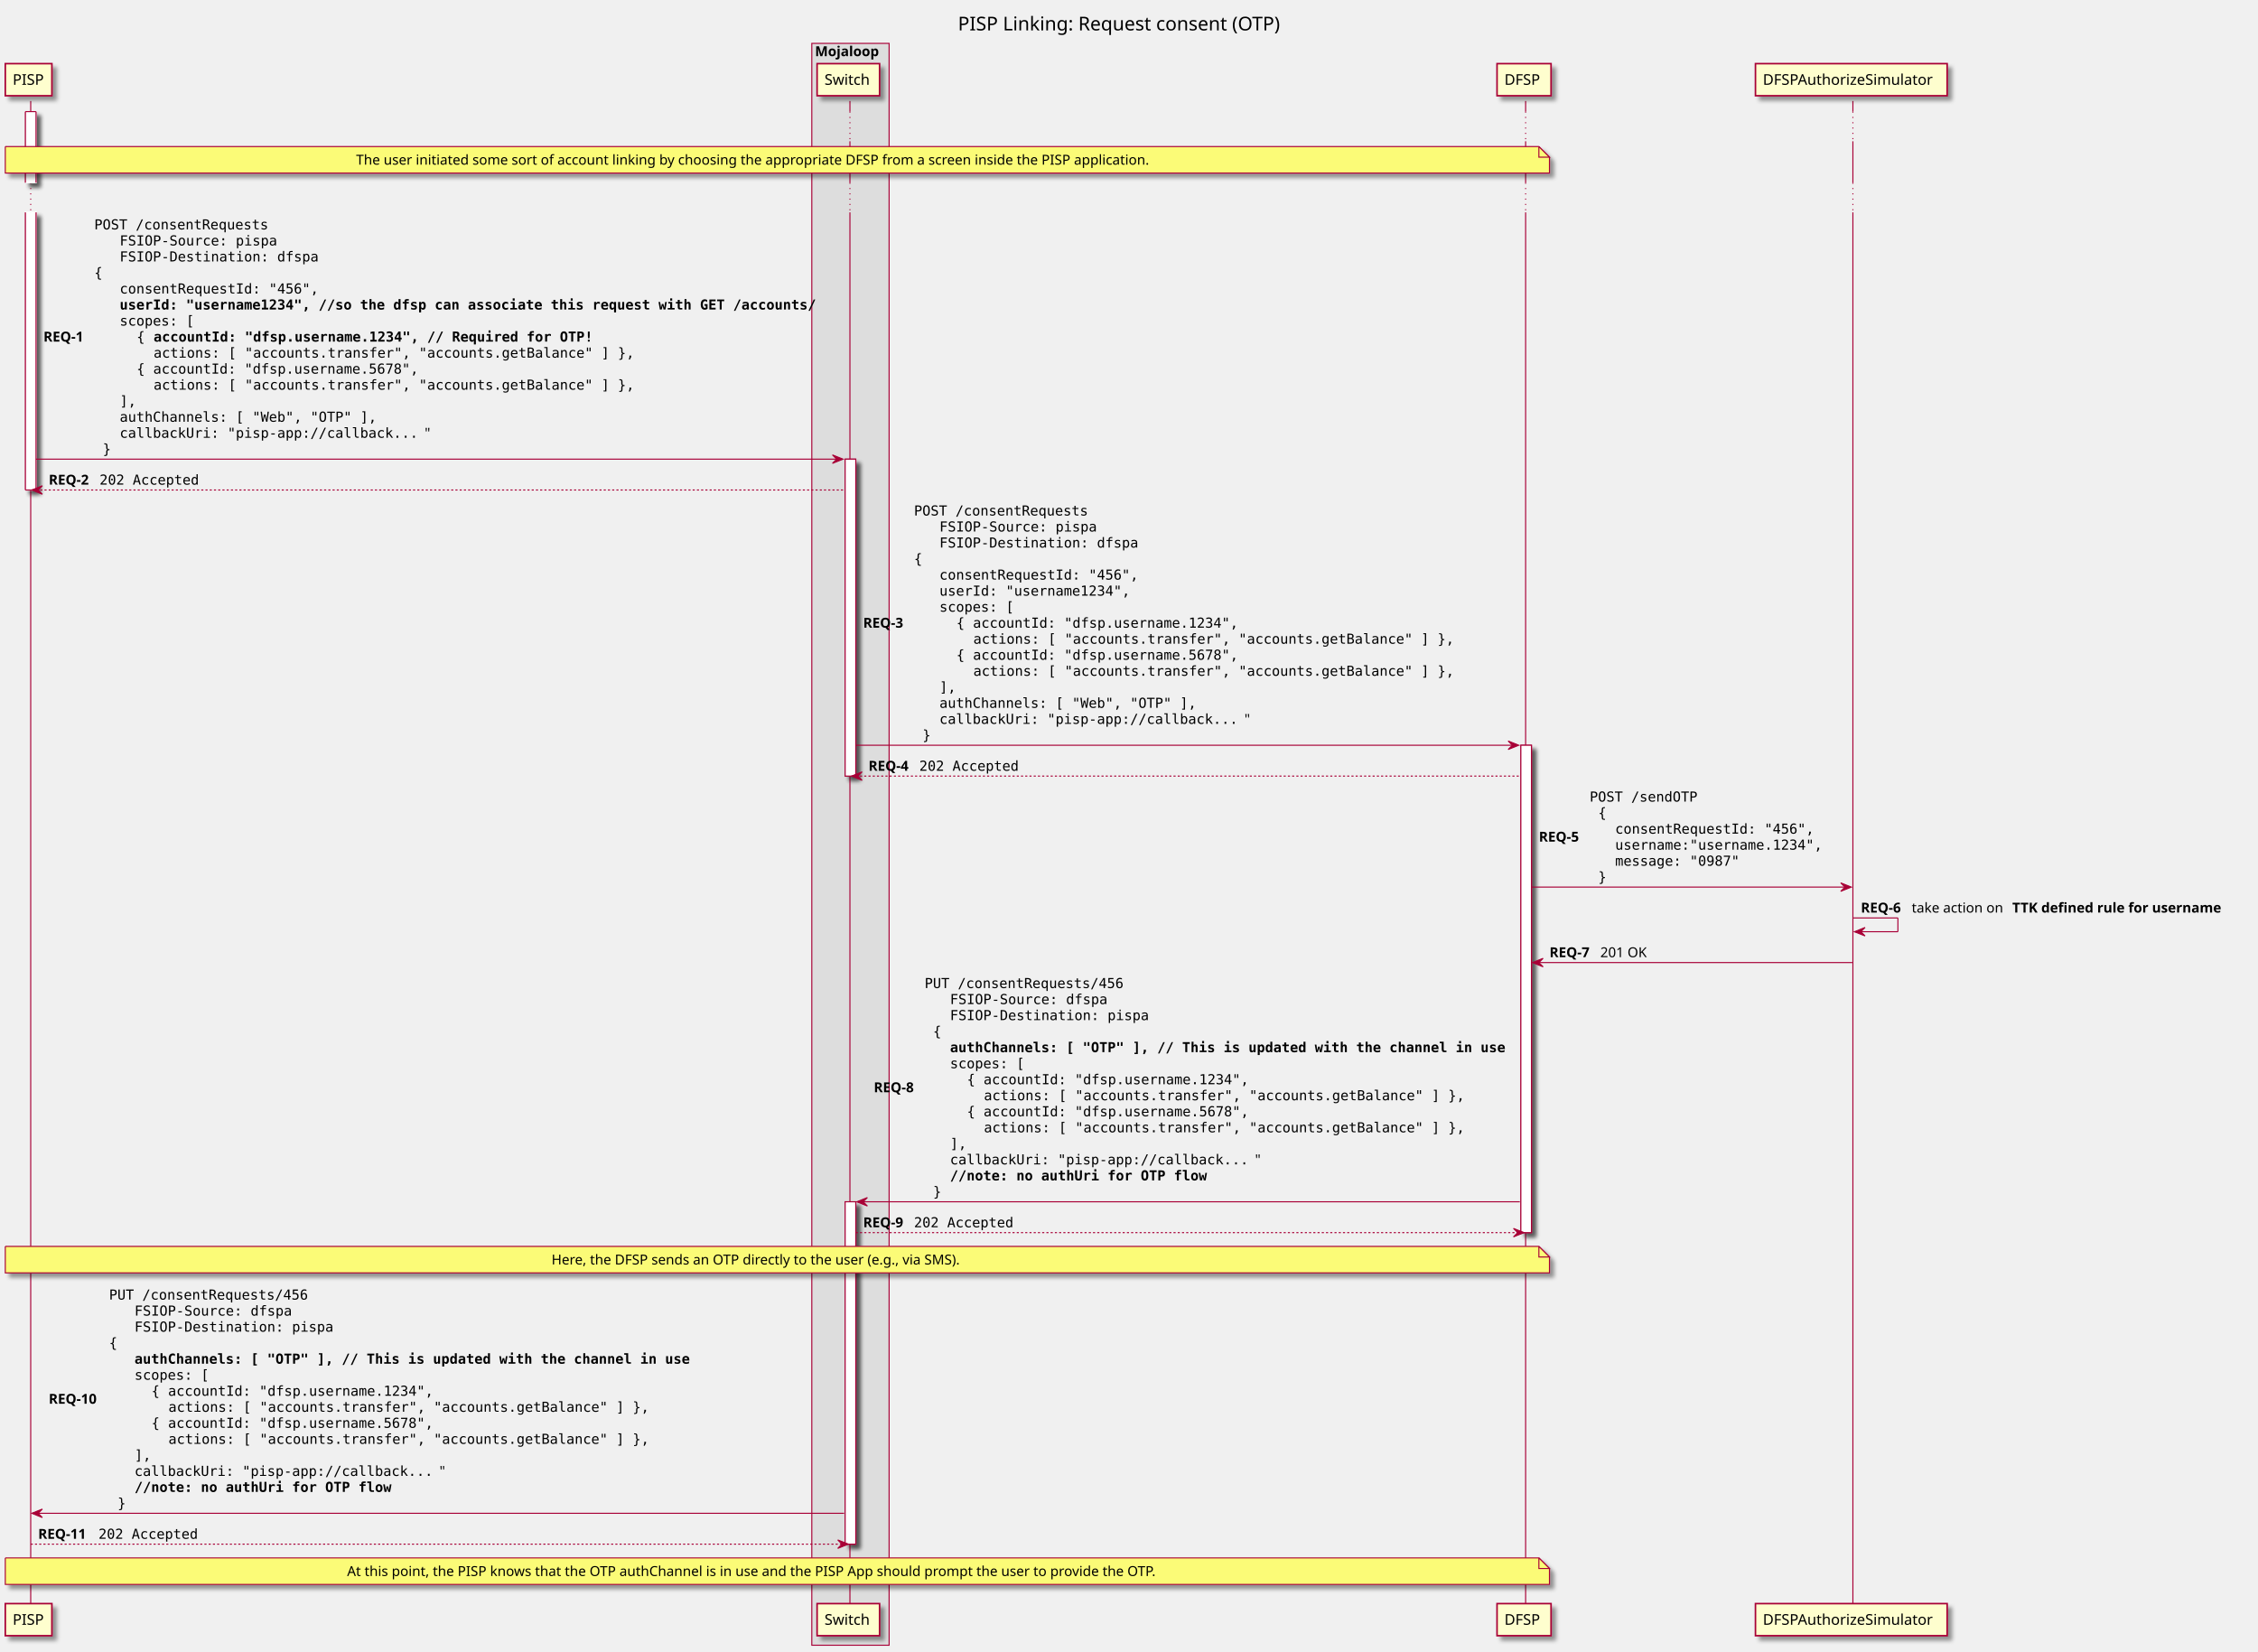
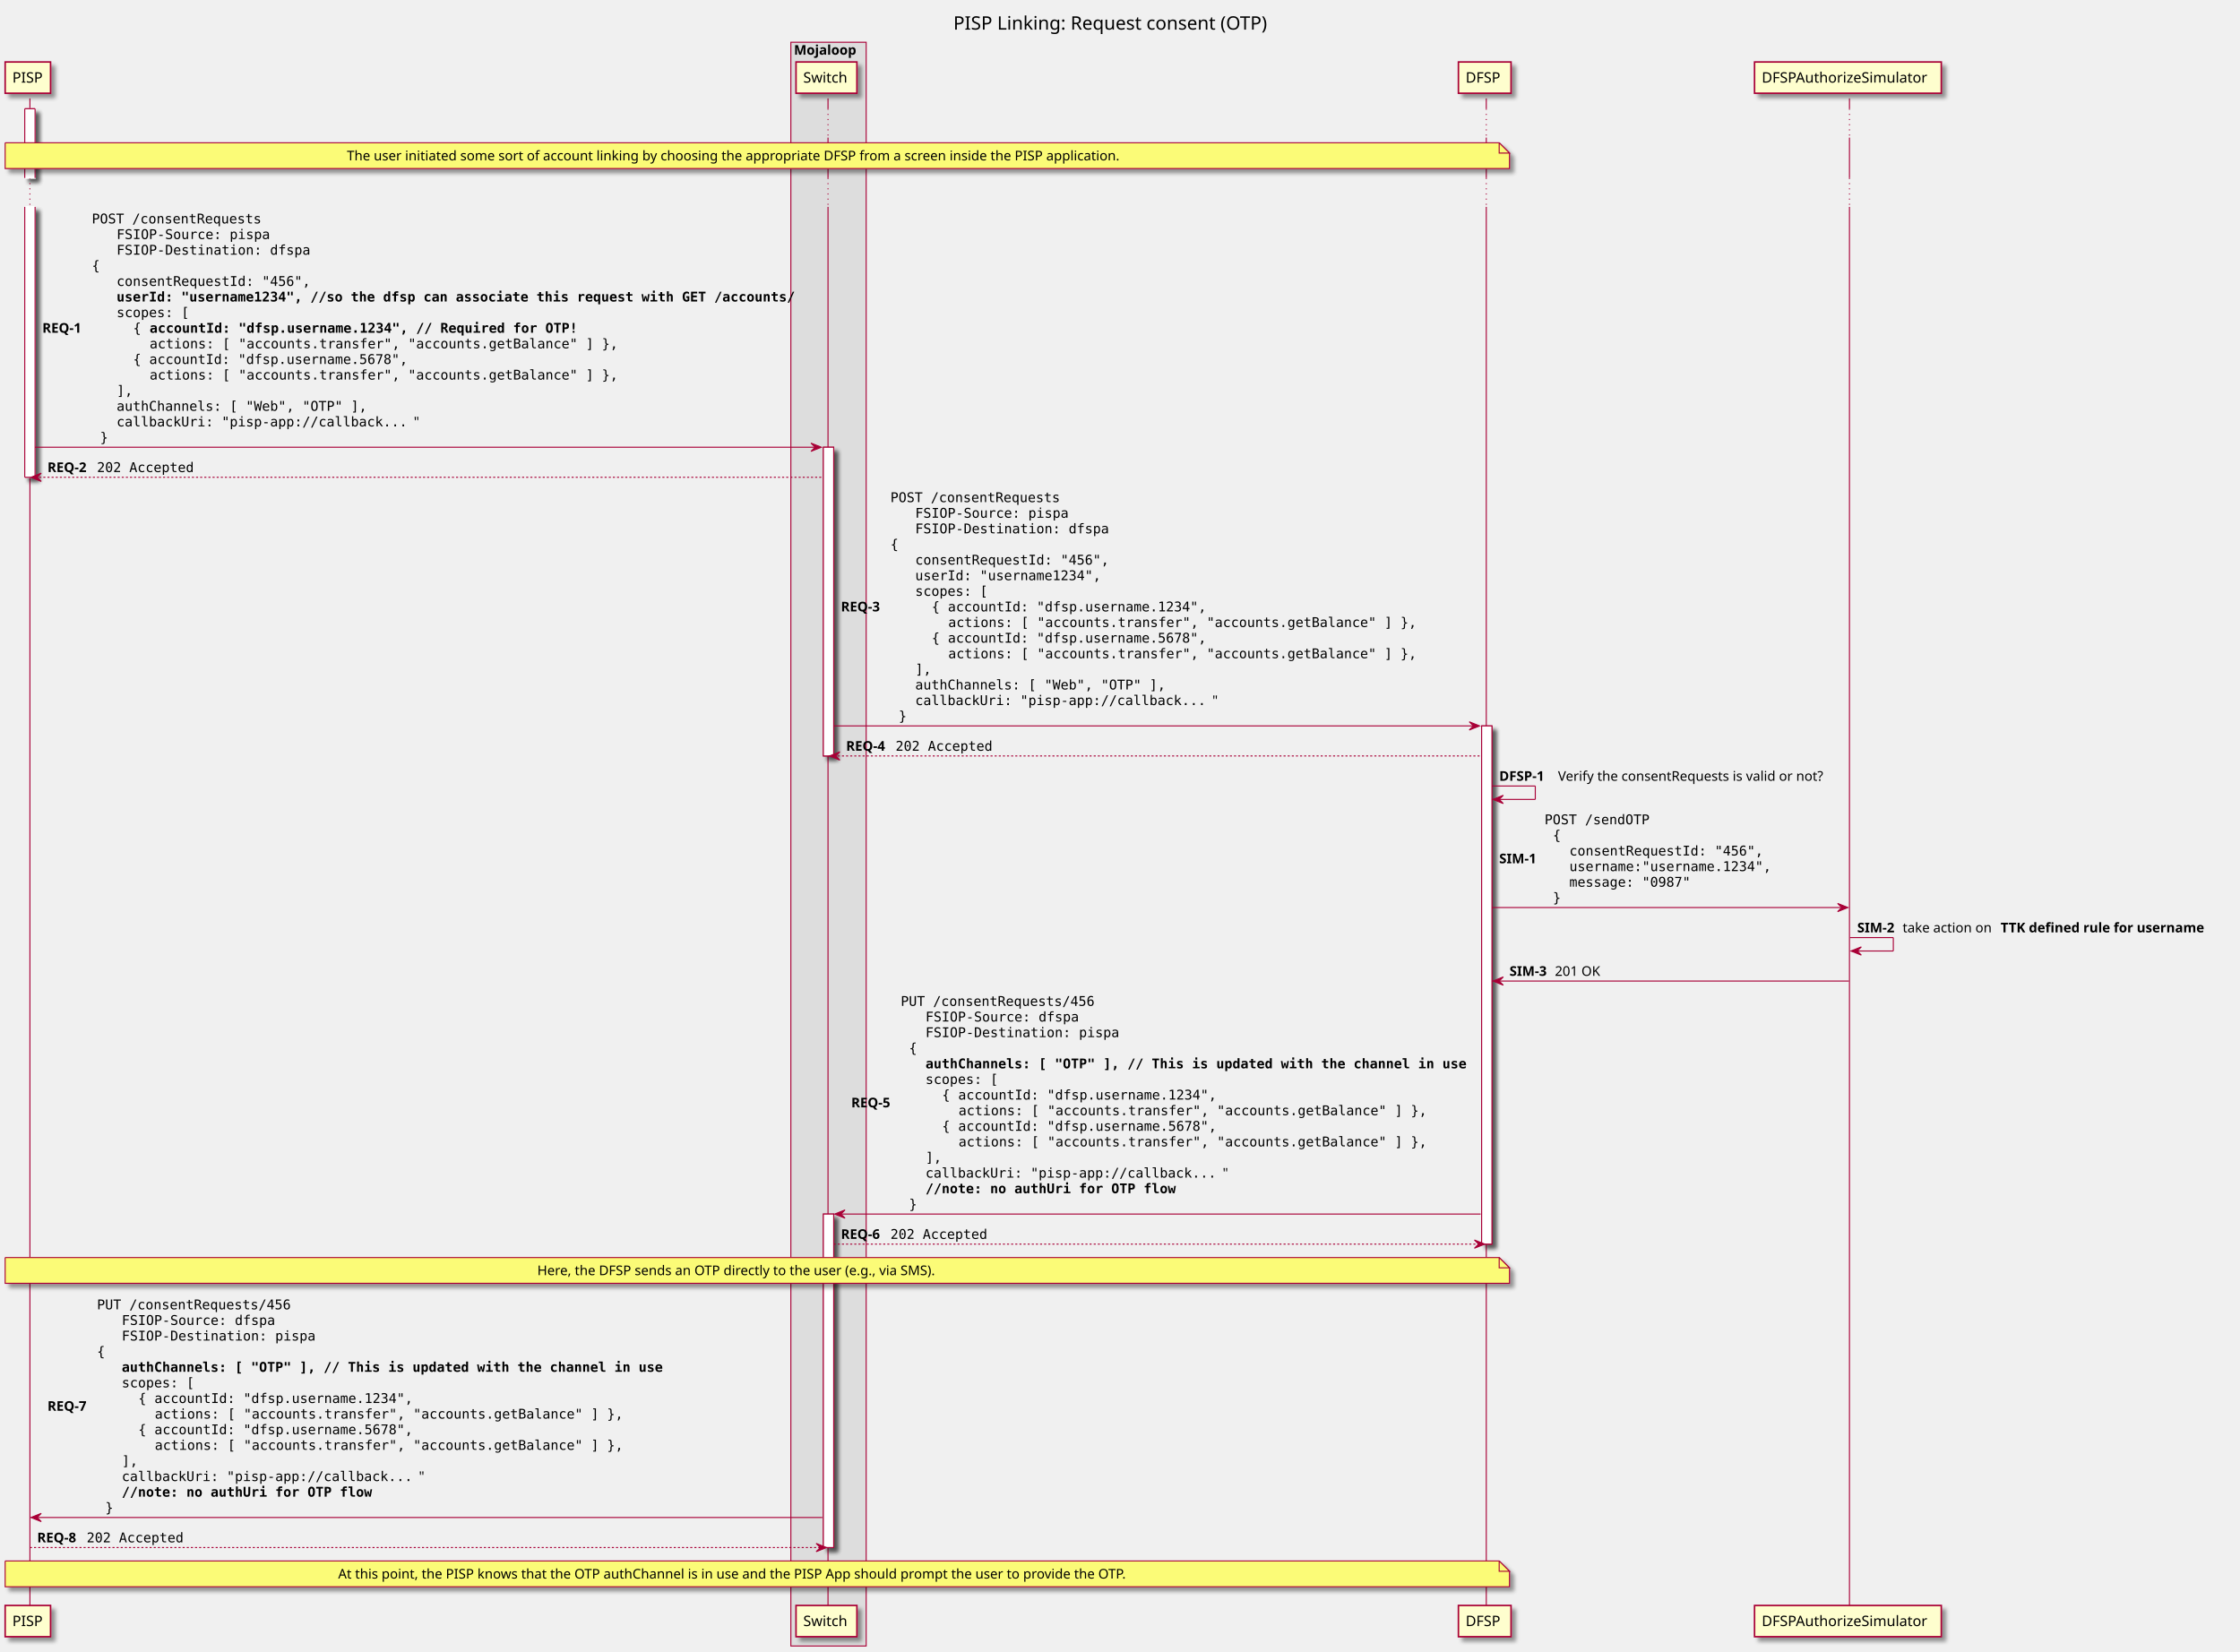
- <svg xmlns="http://www.w3.org/2000/svg" height="1559" preserveAspectRatio="none" style="width:2132px;height:1559px" width="2132">
+ <svg xmlns="http://www.w3.org/2000/svg" height="1601" preserveAspectRatio="none" style="width:2171px;height:1601px" width="2171">
  <defs>
    <filter height="300%" id="a" width="300%" x="-1" y="-1">
      <feGaussianBlur result="blurOut" stdDeviation="2" />
      <feColorMatrix in="blurOut" result="blurOut2" values="0 0 0 0 0 0 0 0 0 0 0 0 0 0 0 0 0 0 .4 0" />
      <feOffset dx="4" dy="4" in="blurOut2" result="blurOut3" />
      <feBlend in="SourceGraphic" in2="blurOut3" />
    </filter>
  </defs>
-   <text font-family="sans-serif" font-size="18" lengthAdjust="spacingAndGlyphs" textLength="323" x="904.5" y="28.708">
+   <text font-family="sans-serif" font-size="18" lengthAdjust="spacingAndGlyphs" textLength="323" x="924" y="28.708">
    PISP Linking: Request consent (OTP)
  </text>
-   <path fill="#DDD" stroke="#a80036" d="M766.5 40.953h73v1512.422h-73z" />
+   <path fill="#DDD" stroke="#a80036" d="M766.5 40.953h73v1554.555h-73z" />
  <text font-family="sans-serif" font-size="13" font-weight="bold" lengthAdjust="spacingAndGlyphs" textLength="67" x="769.5" y="53.02">
    Mojaloop
  </text>
  <path fill="#FFF" filter="url(#a)" stroke="#fff" d="M24 105.383h10v67.133H24z" />
  <path stroke="#a80036" d="M24 105.383v67.133M34 105.383v67.133M24 105.383h10" />
  <path fill="#FFF" filter="url(#a)" stroke="#fff" d="M24 200.516h10v262.125H24z" />
  <path stroke="#a80036" d="M24 200.516v262.125M34 200.516v262.125M24 462.641h10" />
-   <path fill="#FFF" filter="url(#a)" stroke="#a80036" d="M798 433.508h10v299.258h-10zM798 1134.688h10v323.258h-10zM1436 703.633h10v460.188h-10z" />
+   <path fill="#FFF" filter="url(#a)" stroke="#a80036" d="M798 433.508h10v299.258h-10zM798 1176.82h10v323.258h-10zM1436 703.633h10v502.32h-10z" />
  <path stroke="#a80036" d="M29 95.383v10" />
  <path stroke="#a80036" stroke-dasharray="1,4" d="M29 105.383v28" />
  <path stroke="#a80036" d="M29 133.383v39.133" />
  <path stroke="#a80036" stroke-dasharray="1,4" d="M29 172.516v28" />
-   <path stroke="#a80036" d="M29 200.516v1314.562M802.5 95.383v10" />
+   <path stroke="#a80036" d="M29 200.516v1356.695M802.5 95.383v10" />
  <path stroke="#a80036" stroke-dasharray="1,4" d="M802.5 105.383v28" />
  <path stroke="#a80036" d="M802.5 133.383v39.133" />
  <path stroke="#a80036" stroke-dasharray="1,4" d="M802.5 172.516v28" />
-   <path stroke="#a80036" d="M802.5 200.516v1314.562M1440.5 95.383v10" />
+   <path stroke="#a80036" d="M802.5 200.516v1356.695M1440.5 95.383v10" />
  <path stroke="#a80036" stroke-dasharray="1,4" d="M1440.5 105.383v28" />
  <path stroke="#a80036" d="M1440.5 133.383v39.133" />
  <path stroke="#a80036" stroke-dasharray="1,4" d="M1440.5 172.516v28" />
-   <path stroke="#a80036" d="M1440.5 200.516v1314.562M1749.5 95.383v10" />
-   <path stroke="#a80036" stroke-dasharray="1,4" d="M1749.5 105.383v28" />
-   <path stroke="#a80036" d="M1749.5 133.383v39.133" />
-   <path stroke="#a80036" stroke-dasharray="1,4" d="M1749.5 172.516v28" />
-   <path stroke="#a80036" d="M1749.5 200.516v1314.562" />
+   <path stroke="#a80036" d="M1440.5 200.516v1356.695M1792.5 95.383v10" />
+   <path stroke="#a80036" stroke-dasharray="1,4" d="M1792.5 105.383v28" />
+   <path stroke="#a80036" d="M1792.5 133.383v39.133" />
+   <path stroke="#a80036" stroke-dasharray="1,4" d="M1792.5 172.516v28" />
+   <path stroke="#a80036" d="M1792.5 200.516v1356.695" />
  <path fill="#FEFECE" filter="url(#a)" stroke="#a80036" stroke-width="1.5" d="M5 60.086h44v30.297H5z" />
  <text font-family="sans-serif" font-size="14" lengthAdjust="spacingAndGlyphs" textLength="30" x="12" y="80.081">
    PISP
  </text>
-   <path fill="#FEFECE" filter="url(#a)" stroke="#a80036" stroke-width="1.5" d="M5 1514.078h44v30.297H5z" />
-   <text font-family="sans-serif" font-size="14" lengthAdjust="spacingAndGlyphs" textLength="30" x="12" y="1534.073">
+   <path fill="#FEFECE" filter="url(#a)" stroke="#a80036" stroke-width="1.5" d="M5 1556.211h44v30.297H5z" />
+   <text font-family="sans-serif" font-size="14" lengthAdjust="spacingAndGlyphs" textLength="30" x="12" y="1576.206">
    PISP
  </text>
  <path fill="#FEFECE" filter="url(#a)" stroke="#a80036" stroke-width="1.5" d="M771.5 60.086h59v30.297h-59z" />
  <text font-family="sans-serif" font-size="14" lengthAdjust="spacingAndGlyphs" textLength="45" x="778.5" y="80.081">
    Switch
  </text>
-   <path fill="#FEFECE" filter="url(#a)" stroke="#a80036" stroke-width="1.5" d="M771.5 1514.078h59v30.297h-59z" />
-   <text font-family="sans-serif" font-size="14" lengthAdjust="spacingAndGlyphs" textLength="45" x="778.5" y="1534.073">
+   <path fill="#FEFECE" filter="url(#a)" stroke="#a80036" stroke-width="1.5" d="M771.5 1556.211h59v30.297h-59z" />
+   <text font-family="sans-serif" font-size="14" lengthAdjust="spacingAndGlyphs" textLength="45" x="778.5" y="1576.206">
    Switch
  </text>
  <path fill="#FEFECE" filter="url(#a)" stroke="#a80036" stroke-width="1.5" d="M1413.5 60.086h51v30.297h-51z" />
  <text font-family="sans-serif" font-size="14" lengthAdjust="spacingAndGlyphs" textLength="37" x="1420.5" y="80.081">
    DFSP
  </text>
-   <path fill="#FEFECE" filter="url(#a)" stroke="#a80036" stroke-width="1.5" d="M1413.5 1514.078h51v30.297h-51z" />
-   <text font-family="sans-serif" font-size="14" lengthAdjust="spacingAndGlyphs" textLength="37" x="1420.5" y="1534.073">
+   <path fill="#FEFECE" filter="url(#a)" stroke="#a80036" stroke-width="1.5" d="M1413.5 1556.211h51v30.297h-51z" />
+   <text font-family="sans-serif" font-size="14" lengthAdjust="spacingAndGlyphs" textLength="37" x="1420.5" y="1576.206">
    DFSP
  </text>
-   <path fill="#FEFECE" filter="url(#a)" stroke="#a80036" stroke-width="1.5" d="M1657.5 60.086h181v30.297h-181z" />
-   <text font-family="sans-serif" font-size="14" lengthAdjust="spacingAndGlyphs" textLength="167" x="1664.5" y="80.081">
+   <path fill="#FEFECE" filter="url(#a)" stroke="#a80036" stroke-width="1.5" d="M1700.5 60.086h181v30.297h-181z" />
+   <text font-family="sans-serif" font-size="14" lengthAdjust="spacingAndGlyphs" textLength="167" x="1707.5" y="80.081">
    DFSPAuthorizeSimulator
  </text>
-   <path fill="#FEFECE" filter="url(#a)" stroke="#a80036" stroke-width="1.5" d="M1657.5 1514.078h181v30.297h-181z" />
-   <text font-family="sans-serif" font-size="14" lengthAdjust="spacingAndGlyphs" textLength="167" x="1664.5" y="1534.073">
+   <path fill="#FEFECE" filter="url(#a)" stroke="#a80036" stroke-width="1.5" d="M1700.5 1556.211h181v30.297h-181z" />
+   <text font-family="sans-serif" font-size="14" lengthAdjust="spacingAndGlyphs" textLength="167" x="1707.5" y="1576.206">
    DFSPAuthorizeSimulator
  </text>
  <path fill="#FFF" filter="url(#a)" stroke="#fff" d="M24 105.383h10v67.133H24z" />
  <path stroke="#a80036" d="M24 105.383v67.133M34 105.383v67.133M24 105.383h10" />
  <path fill="#FFF" filter="url(#a)" stroke="#fff" d="M24 200.516h10v262.125H24z" />
  <path stroke="#a80036" d="M24 200.516v262.125M34 200.516v262.125M24 462.641h10" />
-   <path fill="#FFF" filter="url(#a)" stroke="#a80036" d="M798 433.508h10v299.258h-10zM798 1134.688h10v323.258h-10zM1436 703.633h10v460.188h-10z" />
+   <path fill="#FFF" filter="url(#a)" stroke="#a80036" d="M798 433.508h10v299.258h-10zM798 1176.82h10v323.258h-10zM1436 703.633h10v502.32h-10z" />
  <path d="M5 138.383v25h1458v-15l-10-10H5" fill="#FBFB77" filter="url(#a)" stroke="#a80036" />
  <path d="M1453 138.383v10h10l-10-10" fill="#FBFB77" stroke="#a80036" />
  <text font-family="sans-serif" font-size="13" lengthAdjust="spacingAndGlyphs" textLength="783" x="336.25" y="155.45">
    The user initiated some sort of account linking by choosing the appropriate DFSP from a screen inside the PISP application.
  </text>
  <path fill="#A80036" stroke="#a80036" d="M786 429.508l10 4-10 4 4-4z" />
  <path stroke="#a80036" d="M34 433.508h758" />
  <text font-family="sans-serif" font-size="13" font-weight="bold" lengthAdjust="spacingAndGlyphs" textLength="44" x="41" y="322.512">
    REQ-1
  </text>
  <text font-family="monospace" font-size="13" lengthAdjust="spacingAndGlyphs" textLength="168" x="89" y="216.583">
    POST /consentRequests
  </text>
  <text font-family="monospace" font-size="13" lengthAdjust="spacingAndGlyphs" textLength="152" x="113" y="231.715">
    FSIOP-Source: pispa
  </text>
  <text font-family="monospace" font-size="13" lengthAdjust="spacingAndGlyphs" textLength="192" x="113" y="246.848">
    FSIOP-Destination: dfspa
  </text>
  <text font-family="monospace" font-size="13" lengthAdjust="spacingAndGlyphs" textLength="8" x="89" y="261.981">
    {
  </text>
  <text font-family="monospace" font-size="13" lengthAdjust="spacingAndGlyphs" textLength="192" x="113" y="277.114">
    consentRequestId: "456",
  </text>
  <text font-family="monospace" font-size="13" font-weight="bold" lengthAdjust="spacingAndGlyphs" textLength="672" x="113" y="292.247">
    userId: "username1234", //so the dfsp can associate this request with GET /accounts/
  </text>
  <text font-family="monospace" font-size="13" lengthAdjust="spacingAndGlyphs" textLength="72" x="113" y="307.379">
    scopes: [
  </text>
  <text font-family="monospace" font-size="13" lengthAdjust="spacingAndGlyphs" textLength="8" x="129" y="322.512">
    {
  </text>
  <text font-family="monospace" font-size="13" font-weight="bold" lengthAdjust="spacingAndGlyphs" textLength="424" x="145" y="322.512">
    accountId: "dfsp.username.1234", // Required for OTP!
  </text>
  <text font-family="monospace" font-size="13" lengthAdjust="spacingAndGlyphs" textLength="464" x="145" y="337.645">
    actions: [ "accounts.transfer", "accounts.getBalance" ] },
  </text>
  <text font-family="monospace" font-size="13" lengthAdjust="spacingAndGlyphs" textLength="272" x="129" y="352.778">
    { accountId: "dfsp.username.5678",
  </text>
  <text font-family="monospace" font-size="13" lengthAdjust="spacingAndGlyphs" textLength="464" x="145" y="367.911">
    actions: [ "accounts.transfer", "accounts.getBalance" ] },
  </text>
  <text font-family="monospace" font-size="13" lengthAdjust="spacingAndGlyphs" textLength="16" x="113" y="383.043">
    ],
  </text>
  <text font-family="monospace" font-size="13" lengthAdjust="spacingAndGlyphs" textLength="248" x="113" y="398.176">
    authChannels: [ "Web", "OTP" ],
  </text>
  <text font-family="monospace" font-size="13" lengthAdjust="spacingAndGlyphs" textLength="288" x="113" y="413.309">
    callbackUri: "pisp-app://callback...
  </text>
  <text font-family="sans-serif" font-size="13" lengthAdjust="spacingAndGlyphs" textLength="5" x="401" y="413.309">
    "
  </text>
  <text font-family="monospace" font-size="13" lengthAdjust="spacingAndGlyphs" textLength="8" x="97" y="428.442">
    }
  </text>
  <path fill="#A80036" stroke="#a80036" d="M40 458.64l-10 4 10 4-4-4z" />
  <path stroke="#a80036" stroke-dasharray="2,2" d="M34 462.641h763" />
  <text font-family="sans-serif" font-size="13" font-weight="bold" lengthAdjust="spacingAndGlyphs" textLength="44" x="46" y="457.575">
    REQ-2
  </text>
  <text font-family="monospace" font-size="13" lengthAdjust="spacingAndGlyphs" textLength="96" x="94" y="457.575">
    202 Accepted
  </text>
  <path fill="#A80036" stroke="#a80036" d="M1424 699.633l10 4-10 4 4-4z" />
  <path stroke="#a80036" d="M808 703.633h622" />
  <text font-family="sans-serif" font-size="13" font-weight="bold" lengthAdjust="spacingAndGlyphs" textLength="44" x="815" y="592.637">
    REQ-3
  </text>
  <text font-family="monospace" font-size="13" lengthAdjust="spacingAndGlyphs" textLength="168" x="863" y="486.707">
    POST /consentRequests
  </text>
  <text font-family="monospace" font-size="13" lengthAdjust="spacingAndGlyphs" textLength="152" x="887" y="501.84">
    FSIOP-Source: pispa
  </text>
  <text font-family="monospace" font-size="13" lengthAdjust="spacingAndGlyphs" textLength="192" x="887" y="516.973">
    FSIOP-Destination: dfspa
  </text>
  <text font-family="monospace" font-size="13" lengthAdjust="spacingAndGlyphs" textLength="8" x="863" y="532.106">
    {
  </text>
  <text font-family="monospace" font-size="13" lengthAdjust="spacingAndGlyphs" textLength="192" x="887" y="547.239">
    consentRequestId: "456",
  </text>
  <text font-family="monospace" font-size="13" lengthAdjust="spacingAndGlyphs" textLength="184" x="887" y="562.372">
    userId: "username1234",
  </text>
  <text font-family="monospace" font-size="13" lengthAdjust="spacingAndGlyphs" textLength="72" x="887" y="577.504">
    scopes: [
  </text>
  <text font-family="monospace" font-size="13" lengthAdjust="spacingAndGlyphs" textLength="272" x="903" y="592.637">
    { accountId: "dfsp.username.1234",
  </text>
  <text font-family="monospace" font-size="13" lengthAdjust="spacingAndGlyphs" textLength="464" x="919" y="607.77">
    actions: [ "accounts.transfer", "accounts.getBalance" ] },
  </text>
  <text font-family="monospace" font-size="13" lengthAdjust="spacingAndGlyphs" textLength="272" x="903" y="622.903">
    { accountId: "dfsp.username.5678",
  </text>
  <text font-family="monospace" font-size="13" lengthAdjust="spacingAndGlyphs" textLength="464" x="919" y="638.036">
    actions: [ "accounts.transfer", "accounts.getBalance" ] },
  </text>
  <text font-family="monospace" font-size="13" lengthAdjust="spacingAndGlyphs" textLength="16" x="887" y="653.168">
    ],
  </text>
  <text font-family="monospace" font-size="13" lengthAdjust="spacingAndGlyphs" textLength="248" x="887" y="668.301">
    authChannels: [ "Web", "OTP" ],
  </text>
  <text font-family="monospace" font-size="13" lengthAdjust="spacingAndGlyphs" textLength="288" x="887" y="683.434">
    callbackUri: "pisp-app://callback...
  </text>
  <text font-family="sans-serif" font-size="13" lengthAdjust="spacingAndGlyphs" textLength="5" x="1175" y="683.434">
    "
  </text>
  <text font-family="monospace" font-size="13" lengthAdjust="spacingAndGlyphs" textLength="8" x="871" y="698.567">
    }
  </text>
  <path fill="#A80036" stroke="#a80036" d="M814 728.766l-10 4 10 4-4-4z" />
  <path stroke="#a80036" stroke-dasharray="2,2" d="M808 732.766h627" />
  <text font-family="sans-serif" font-size="13" font-weight="bold" lengthAdjust="spacingAndGlyphs" textLength="44" x="820" y="727.7">
    REQ-4
  </text>
  <text font-family="monospace" font-size="13" lengthAdjust="spacingAndGlyphs" textLength="96" x="868" y="727.7">
    202 Accepted
  </text>
-   <path fill="#A80036" stroke="#a80036" d="M1738 833.563l10 4-10 4 4-4z" />
-   <path stroke="#a80036" d="M1446 837.563h298" />
-   <text font-family="sans-serif" font-size="13" font-weight="bold" lengthAdjust="spacingAndGlyphs" textLength="44" x="1453" y="794.665">
+   <path stroke="#a80036" d="M1446 761.898h42M1488 761.898v13M1447 774.898h41" />
+   <path fill="#A80036" stroke="#a80036" d="M1457 770.898l-10 4 10 4-4-4z" />
+   <text font-family="sans-serif" font-size="13" font-weight="bold" lengthAdjust="spacingAndGlyphs" textLength="53" x="1453" y="756.832">
+     DFSP-1
+   </text>
+   <text font-family="sans-serif" font-size="13" lengthAdjust="spacingAndGlyphs" textLength="271" x="1510" y="756.832">
+     Verify the consentRequests is valid or not?
+   </text>
+   <path fill="#A80036" stroke="#a80036" d="M1781 875.695l10 4-10 4 4-4z" />
+   <path stroke="#a80036" d="M1446 879.695h341" />
+   <text font-family="sans-serif" font-size="13" font-weight="bold" lengthAdjust="spacingAndGlyphs" textLength="40" x="1453" y="836.797">
+     SIM-1
+   </text>
+   <text font-family="monospace" font-size="13" lengthAdjust="spacingAndGlyphs" textLength="104" x="1497" y="798.965">
+     POST /sendOTP
+   </text>
+   <text font-family="monospace" font-size="13" lengthAdjust="spacingAndGlyphs" textLength="8" x="1505" y="814.098">
+     {
+   </text>
+   <text font-family="monospace" font-size="13" lengthAdjust="spacingAndGlyphs" textLength="192" x="1521" y="829.231">
+     consentRequestId: "456",
+   </text>
+   <text font-family="monospace" font-size="13" lengthAdjust="spacingAndGlyphs" textLength="200" x="1521" y="844.364">
+     username:"username.1234",
+   </text>
+   <text font-family="monospace" font-size="13" lengthAdjust="spacingAndGlyphs" textLength="120" x="1521" y="859.497">
+     message: "0987"
+   </text>
+   <text font-family="monospace" font-size="13" lengthAdjust="spacingAndGlyphs" textLength="8" x="1505" y="874.629">
+     }
+   </text>
+   <path stroke="#a80036" d="M1793 908.828h42M1835 908.828v13M1794 921.828h41" />
+   <path fill="#A80036" stroke="#a80036" d="M1804 917.828l-10 4 10 4-4-4z" />
+   <text font-family="sans-serif" font-size="13" font-weight="bold" lengthAdjust="spacingAndGlyphs" textLength="40" x="1800" y="903.762">
+     SIM-2
+   </text>
+   <text font-family="sans-serif" font-size="13" lengthAdjust="spacingAndGlyphs" textLength="91" x="1844" y="903.762">
+     take action on
+   </text>
+   <text font-family="sans-serif" font-size="13" font-weight="bold" lengthAdjust="spacingAndGlyphs" textLength="225" x="1939" y="903.762">
+     TTK defined rule for username
+   </text>
+   <path fill="#A80036" stroke="#a80036" d="M1457 946.96l-10 4 10 4-4-4z" />
+   <path stroke="#a80036" d="M1451 950.961h341" />
+   <text font-family="sans-serif" font-size="13" font-weight="bold" lengthAdjust="spacingAndGlyphs" textLength="40" x="1463" y="945.895">
+     SIM-3
+   </text>
+   <text font-family="sans-serif" font-size="13" lengthAdjust="spacingAndGlyphs" textLength="46" x="1507" y="945.895">
+     201 OK
+   </text>
+   <path fill="#A80036" stroke="#a80036" d="M819 1172.82l-10 4 10 4-4-4z" />
+   <path stroke="#a80036" d="M813 1176.82h622" />
+   <text font-family="sans-serif" font-size="13" font-weight="bold" lengthAdjust="spacingAndGlyphs" textLength="44" x="825" y="1073.391">
    REQ-5
  </text>
-   <text font-family="monospace" font-size="13" lengthAdjust="spacingAndGlyphs" textLength="104" x="1501" y="756.832">
-     POST /sendOTP
-   </text>
-   <text font-family="monospace" font-size="13" lengthAdjust="spacingAndGlyphs" textLength="8" x="1509" y="771.965">
-     {
-   </text>
-   <text font-family="monospace" font-size="13" lengthAdjust="spacingAndGlyphs" textLength="192" x="1525" y="787.098">
-     consentRequestId: "456",
-   </text>
-   <text font-family="monospace" font-size="13" lengthAdjust="spacingAndGlyphs" textLength="200" x="1525" y="802.231">
-     username:"username.1234",
-   </text>
-   <text font-family="monospace" font-size="13" lengthAdjust="spacingAndGlyphs" textLength="120" x="1525" y="817.364">
-     message: "0987"
-   </text>
-   <text font-family="monospace" font-size="13" lengthAdjust="spacingAndGlyphs" textLength="8" x="1509" y="832.497">
-     }
-   </text>
-   <path stroke="#a80036" d="M1750 866.695h42M1792 866.695v13M1751 879.695h41" />
-   <path fill="#A80036" stroke="#a80036" d="M1761 875.695l-10 4 10 4-4-4z" />
-   <text font-family="sans-serif" font-size="13" font-weight="bold" lengthAdjust="spacingAndGlyphs" textLength="44" x="1757" y="861.629">
+   <text font-family="monospace" font-size="13" lengthAdjust="spacingAndGlyphs" textLength="192" x="873" y="975.028">
+     PUT /consentRequests/456
+   </text>
+   <text font-family="monospace" font-size="13" lengthAdjust="spacingAndGlyphs" textLength="152" x="897" y="990.161">
+     FSIOP-Source: dfspa
+   </text>
+   <text font-family="monospace" font-size="13" lengthAdjust="spacingAndGlyphs" textLength="192" x="897" y="1005.293">
+     FSIOP-Destination: pispa
+   </text>
+   <text font-family="monospace" font-size="13" lengthAdjust="spacingAndGlyphs" textLength="8" x="881" y="1020.426">
+     {
+   </text>
+   <text font-family="monospace" font-size="13" font-weight="bold" lengthAdjust="spacingAndGlyphs" textLength="536" x="897" y="1035.559">
+     authChannels: [ "OTP" ], // This is updated with the channel in use
+   </text>
+   <text font-family="monospace" font-size="13" lengthAdjust="spacingAndGlyphs" textLength="72" x="897" y="1050.692">
+     scopes: [
+   </text>
+   <text font-family="monospace" font-size="13" lengthAdjust="spacingAndGlyphs" textLength="272" x="913" y="1065.825">
+     { accountId: "dfsp.username.1234",
+   </text>
+   <text font-family="monospace" font-size="13" lengthAdjust="spacingAndGlyphs" textLength="464" x="929" y="1080.957">
+     actions: [ "accounts.transfer", "accounts.getBalance" ] },
+   </text>
+   <text font-family="monospace" font-size="13" lengthAdjust="spacingAndGlyphs" textLength="272" x="913" y="1096.09">
+     { accountId: "dfsp.username.5678",
+   </text>
+   <text font-family="monospace" font-size="13" lengthAdjust="spacingAndGlyphs" textLength="464" x="929" y="1111.223">
+     actions: [ "accounts.transfer", "accounts.getBalance" ] },
+   </text>
+   <text font-family="monospace" font-size="13" lengthAdjust="spacingAndGlyphs" textLength="16" x="897" y="1126.356">
+     ],
+   </text>
+   <text font-family="monospace" font-size="13" lengthAdjust="spacingAndGlyphs" textLength="288" x="897" y="1141.489">
+     callbackUri: "pisp-app://callback...
+   </text>
+   <text font-family="sans-serif" font-size="13" lengthAdjust="spacingAndGlyphs" textLength="5" x="1185" y="1141.489">
+     "
+   </text>
+   <text font-family="monospace" font-size="13" font-weight="bold" lengthAdjust="spacingAndGlyphs" textLength="248" x="897" y="1156.622">
+     //note: no authUri for OTP flow
+   </text>
+   <text font-family="monospace" font-size="13" lengthAdjust="spacingAndGlyphs" textLength="8" x="881" y="1171.754">
+     }
+   </text>
+   <path fill="#A80036" stroke="#a80036" d="M1429 1201.953l10 4-10 4 4-4z" />
+   <path stroke="#a80036" stroke-dasharray="2,2" d="M808 1205.953h627" />
+   <text font-family="sans-serif" font-size="13" font-weight="bold" lengthAdjust="spacingAndGlyphs" textLength="44" x="815" y="1200.887">
    REQ-6
  </text>
-   <text font-family="sans-serif" font-size="13" lengthAdjust="spacingAndGlyphs" textLength="91" x="1805" y="861.629">
-     take action on
-   </text>
-   <text font-family="sans-serif" font-size="13" font-weight="bold" lengthAdjust="spacingAndGlyphs" textLength="225" x="1900" y="861.629">
-     TTK defined rule for username
-   </text>
-   <path fill="#A80036" stroke="#a80036" d="M1457 904.828l-10 4 10 4-4-4z" />
-   <path stroke="#a80036" d="M1451 908.828h298" />
-   <text font-family="sans-serif" font-size="13" font-weight="bold" lengthAdjust="spacingAndGlyphs" textLength="44" x="1463" y="903.762">
+   <text font-family="monospace" font-size="13" lengthAdjust="spacingAndGlyphs" textLength="96" x="863" y="1200.887">
+     202 Accepted
+   </text>
+   <path d="M5 1218.953v25h1458v-15l-10-10H5" fill="#FBFB77" filter="url(#a)" stroke="#a80036" />
+   <path d="M1453 1218.953v10h10l-10-10" fill="#FBFB77" stroke="#a80036" />
+   <text font-family="sans-serif" font-size="13" lengthAdjust="spacingAndGlyphs" textLength="414" x="520.75" y="1236.02">
+     Here, the DFSP sends an OTP directly to the user (e.g., via SMS).
+   </text>
+   <path fill="#A80036" stroke="#a80036" d="M40 1466.945l-10 4 10 4-4-4z" />
+   <path stroke="#a80036" d="M34 1470.945h763" />
+   <text font-family="sans-serif" font-size="13" font-weight="bold" lengthAdjust="spacingAndGlyphs" textLength="44" x="46" y="1367.516">
    REQ-7
  </text>
-   <text font-family="sans-serif" font-size="13" lengthAdjust="spacingAndGlyphs" textLength="46" x="1511" y="903.762">
-     201 OK
-   </text>
-   <path fill="#A80036" stroke="#a80036" d="M819 1130.688l-10 4 10 4-4-4z" />
-   <path stroke="#a80036" d="M813 1134.688h622" />
-   <text font-family="sans-serif" font-size="13" font-weight="bold" lengthAdjust="spacingAndGlyphs" textLength="44" x="825" y="1031.258">
+   <text font-family="monospace" font-size="13" lengthAdjust="spacingAndGlyphs" textLength="192" x="94" y="1269.153">
+     PUT /consentRequests/456
+   </text>
+   <text font-family="monospace" font-size="13" lengthAdjust="spacingAndGlyphs" textLength="152" x="118" y="1284.286">
+     FSIOP-Source: dfspa
+   </text>
+   <text font-family="monospace" font-size="13" lengthAdjust="spacingAndGlyphs" textLength="192" x="118" y="1299.418">
+     FSIOP-Destination: pispa
+   </text>
+   <text font-family="monospace" font-size="13" lengthAdjust="spacingAndGlyphs" textLength="8" x="94" y="1314.551">
+     {
+   </text>
+   <text font-family="monospace" font-size="13" font-weight="bold" lengthAdjust="spacingAndGlyphs" textLength="536" x="118" y="1329.684">
+     authChannels: [ "OTP" ], // This is updated with the channel in use
+   </text>
+   <text font-family="monospace" font-size="13" lengthAdjust="spacingAndGlyphs" textLength="72" x="118" y="1344.817">
+     scopes: [
+   </text>
+   <text font-family="monospace" font-size="13" lengthAdjust="spacingAndGlyphs" textLength="272" x="134" y="1359.95">
+     { accountId: "dfsp.username.1234",
+   </text>
+   <text font-family="monospace" font-size="13" lengthAdjust="spacingAndGlyphs" textLength="464" x="150" y="1375.082">
+     actions: [ "accounts.transfer", "accounts.getBalance" ] },
+   </text>
+   <text font-family="monospace" font-size="13" lengthAdjust="spacingAndGlyphs" textLength="272" x="134" y="1390.215">
+     { accountId: "dfsp.username.5678",
+   </text>
+   <text font-family="monospace" font-size="13" lengthAdjust="spacingAndGlyphs" textLength="464" x="150" y="1405.348">
+     actions: [ "accounts.transfer", "accounts.getBalance" ] },
+   </text>
+   <text font-family="monospace" font-size="13" lengthAdjust="spacingAndGlyphs" textLength="16" x="118" y="1420.481">
+     ],
+   </text>
+   <text font-family="monospace" font-size="13" lengthAdjust="spacingAndGlyphs" textLength="288" x="118" y="1435.614">
+     callbackUri: "pisp-app://callback...
+   </text>
+   <text font-family="sans-serif" font-size="13" lengthAdjust="spacingAndGlyphs" textLength="5" x="406" y="1435.614">
+     "
+   </text>
+   <text font-family="monospace" font-size="13" font-weight="bold" lengthAdjust="spacingAndGlyphs" textLength="248" x="118" y="1450.747">
+     //note: no authUri for OTP flow
+   </text>
+   <text font-family="monospace" font-size="13" lengthAdjust="spacingAndGlyphs" textLength="8" x="102" y="1465.879">
+     }
+   </text>
+   <path fill="#A80036" stroke="#a80036" d="M791 1496.078l10 4-10 4 4-4z" />
+   <path stroke="#a80036" stroke-dasharray="2,2" d="M29 1500.078h768" />
+   <text font-family="sans-serif" font-size="13" font-weight="bold" lengthAdjust="spacingAndGlyphs" textLength="44" x="36" y="1495.012">
    REQ-8
  </text>
-   <text font-family="monospace" font-size="13" lengthAdjust="spacingAndGlyphs" textLength="192" x="873" y="932.895">
-     PUT /consentRequests/456
-   </text>
-   <text font-family="monospace" font-size="13" lengthAdjust="spacingAndGlyphs" textLength="152" x="897" y="948.028">
-     FSIOP-Source: dfspa
-   </text>
-   <text font-family="monospace" font-size="13" lengthAdjust="spacingAndGlyphs" textLength="192" x="897" y="963.161">
-     FSIOP-Destination: pispa
-   </text>
-   <text font-family="monospace" font-size="13" lengthAdjust="spacingAndGlyphs" textLength="8" x="881" y="978.293">
-     {
-   </text>
-   <text font-family="monospace" font-size="13" font-weight="bold" lengthAdjust="spacingAndGlyphs" textLength="536" x="897" y="993.426">
-     authChannels: [ "OTP" ], // This is updated with the channel in use
-   </text>
-   <text font-family="monospace" font-size="13" lengthAdjust="spacingAndGlyphs" textLength="72" x="897" y="1008.559">
-     scopes: [
-   </text>
-   <text font-family="monospace" font-size="13" lengthAdjust="spacingAndGlyphs" textLength="272" x="913" y="1023.692">
-     { accountId: "dfsp.username.1234",
-   </text>
-   <text font-family="monospace" font-size="13" lengthAdjust="spacingAndGlyphs" textLength="464" x="929" y="1038.825">
-     actions: [ "accounts.transfer", "accounts.getBalance" ] },
-   </text>
-   <text font-family="monospace" font-size="13" lengthAdjust="spacingAndGlyphs" textLength="272" x="913" y="1053.957">
-     { accountId: "dfsp.username.5678",
-   </text>
-   <text font-family="monospace" font-size="13" lengthAdjust="spacingAndGlyphs" textLength="464" x="929" y="1069.09">
-     actions: [ "accounts.transfer", "accounts.getBalance" ] },
-   </text>
-   <text font-family="monospace" font-size="13" lengthAdjust="spacingAndGlyphs" textLength="16" x="897" y="1084.223">
-     ],
-   </text>
-   <text font-family="monospace" font-size="13" lengthAdjust="spacingAndGlyphs" textLength="288" x="897" y="1099.356">
-     callbackUri: "pisp-app://callback...
-   </text>
-   <text font-family="sans-serif" font-size="13" lengthAdjust="spacingAndGlyphs" textLength="5" x="1185" y="1099.356">
-     "
-   </text>
-   <text font-family="monospace" font-size="13" font-weight="bold" lengthAdjust="spacingAndGlyphs" textLength="248" x="897" y="1114.489">
-     //note: no authUri for OTP flow
-   </text>
-   <text font-family="monospace" font-size="13" lengthAdjust="spacingAndGlyphs" textLength="8" x="881" y="1129.622">
-     }
-   </text>
-   <path fill="#A80036" stroke="#a80036" d="M1429 1159.82l10 4-10 4 4-4z" />
-   <path stroke="#a80036" stroke-dasharray="2,2" d="M808 1163.82h627" />
-   <text font-family="sans-serif" font-size="13" font-weight="bold" lengthAdjust="spacingAndGlyphs" textLength="44" x="815" y="1158.754">
-     REQ-9
-   </text>
-   <text font-family="monospace" font-size="13" lengthAdjust="spacingAndGlyphs" textLength="96" x="863" y="1158.754">
+   <text font-family="monospace" font-size="13" lengthAdjust="spacingAndGlyphs" textLength="96" x="84" y="1495.012">
    202 Accepted
  </text>
-   <path d="M5 1176.82v25h1458v-15l-10-10H5" fill="#FBFB77" filter="url(#a)" stroke="#a80036" />
-   <path d="M1453 1176.82v10h10l-10-10" fill="#FBFB77" stroke="#a80036" />
-   <text font-family="sans-serif" font-size="13" lengthAdjust="spacingAndGlyphs" textLength="414" x="520.75" y="1193.887">
-     Here, the DFSP sends an OTP directly to the user (e.g., via SMS).
-   </text>
-   <path fill="#A80036" stroke="#a80036" d="M40 1424.813l-10 4 10 4-4-4z" />
-   <path stroke="#a80036" d="M34 1428.813h763" />
-   <text font-family="sans-serif" font-size="13" font-weight="bold" lengthAdjust="spacingAndGlyphs" textLength="53" x="46" y="1325.383">
-     REQ-10
-   </text>
-   <text font-family="monospace" font-size="13" lengthAdjust="spacingAndGlyphs" textLength="192" x="103" y="1227.02">
-     PUT /consentRequests/456
-   </text>
-   <text font-family="monospace" font-size="13" lengthAdjust="spacingAndGlyphs" textLength="152" x="127" y="1242.153">
-     FSIOP-Source: dfspa
-   </text>
-   <text font-family="monospace" font-size="13" lengthAdjust="spacingAndGlyphs" textLength="192" x="127" y="1257.286">
-     FSIOP-Destination: pispa
-   </text>
-   <text font-family="monospace" font-size="13" lengthAdjust="spacingAndGlyphs" textLength="8" x="103" y="1272.418">
-     {
-   </text>
-   <text font-family="monospace" font-size="13" font-weight="bold" lengthAdjust="spacingAndGlyphs" textLength="536" x="127" y="1287.551">
-     authChannels: [ "OTP" ], // This is updated with the channel in use
-   </text>
-   <text font-family="monospace" font-size="13" lengthAdjust="spacingAndGlyphs" textLength="72" x="127" y="1302.684">
-     scopes: [
-   </text>
-   <text font-family="monospace" font-size="13" lengthAdjust="spacingAndGlyphs" textLength="272" x="143" y="1317.817">
-     { accountId: "dfsp.username.1234",
-   </text>
-   <text font-family="monospace" font-size="13" lengthAdjust="spacingAndGlyphs" textLength="464" x="159" y="1332.95">
-     actions: [ "accounts.transfer", "accounts.getBalance" ] },
-   </text>
-   <text font-family="monospace" font-size="13" lengthAdjust="spacingAndGlyphs" textLength="272" x="143" y="1348.082">
-     { accountId: "dfsp.username.5678",
-   </text>
-   <text font-family="monospace" font-size="13" lengthAdjust="spacingAndGlyphs" textLength="464" x="159" y="1363.215">
-     actions: [ "accounts.transfer", "accounts.getBalance" ] },
-   </text>
-   <text font-family="monospace" font-size="13" lengthAdjust="spacingAndGlyphs" textLength="16" x="127" y="1378.348">
-     ],
-   </text>
-   <text font-family="monospace" font-size="13" lengthAdjust="spacingAndGlyphs" textLength="288" x="127" y="1393.481">
-     callbackUri: "pisp-app://callback...
-   </text>
-   <text font-family="sans-serif" font-size="13" lengthAdjust="spacingAndGlyphs" textLength="5" x="415" y="1393.481">
-     "
-   </text>
-   <text font-family="monospace" font-size="13" font-weight="bold" lengthAdjust="spacingAndGlyphs" textLength="248" x="127" y="1408.614">
-     //note: no authUri for OTP flow
-   </text>
-   <text font-family="monospace" font-size="13" lengthAdjust="spacingAndGlyphs" textLength="8" x="111" y="1423.747">
-     }
-   </text>
-   <path fill="#A80036" stroke="#a80036" d="M791 1453.945l10 4-10 4 4-4z" />
-   <path stroke="#a80036" stroke-dasharray="2,2" d="M29 1457.945h768" />
-   <text font-family="sans-serif" font-size="13" font-weight="bold" lengthAdjust="spacingAndGlyphs" textLength="53" x="36" y="1452.879">
-     REQ-11
-   </text>
-   <text font-family="monospace" font-size="13" lengthAdjust="spacingAndGlyphs" textLength="96" x="93" y="1452.879">
-     202 Accepted
-   </text>
-   <path d="M5 1470.945v25h1458v-15l-10-10H5" fill="#FBFB77" filter="url(#a)" stroke="#a80036" />
-   <path d="M1453 1470.945v10h10l-10-10" fill="#FBFB77" stroke="#a80036" />
-   <text font-family="sans-serif" font-size="13" lengthAdjust="spacingAndGlyphs" textLength="800" x="327.75" y="1488.012">
+   <path d="M5 1513.078v25h1458v-15l-10-10H5" fill="#FBFB77" filter="url(#a)" stroke="#a80036" />
+   <path d="M1453 1513.078v10h10l-10-10" fill="#FBFB77" stroke="#a80036" />
+   <text font-family="sans-serif" font-size="13" lengthAdjust="spacingAndGlyphs" textLength="800" x="327.75" y="1530.145">
    At this point, the PISP knows that the OTP authChannel is in use and the PISP App should prompt the user to provide the OTP.
  </text>
</svg>
